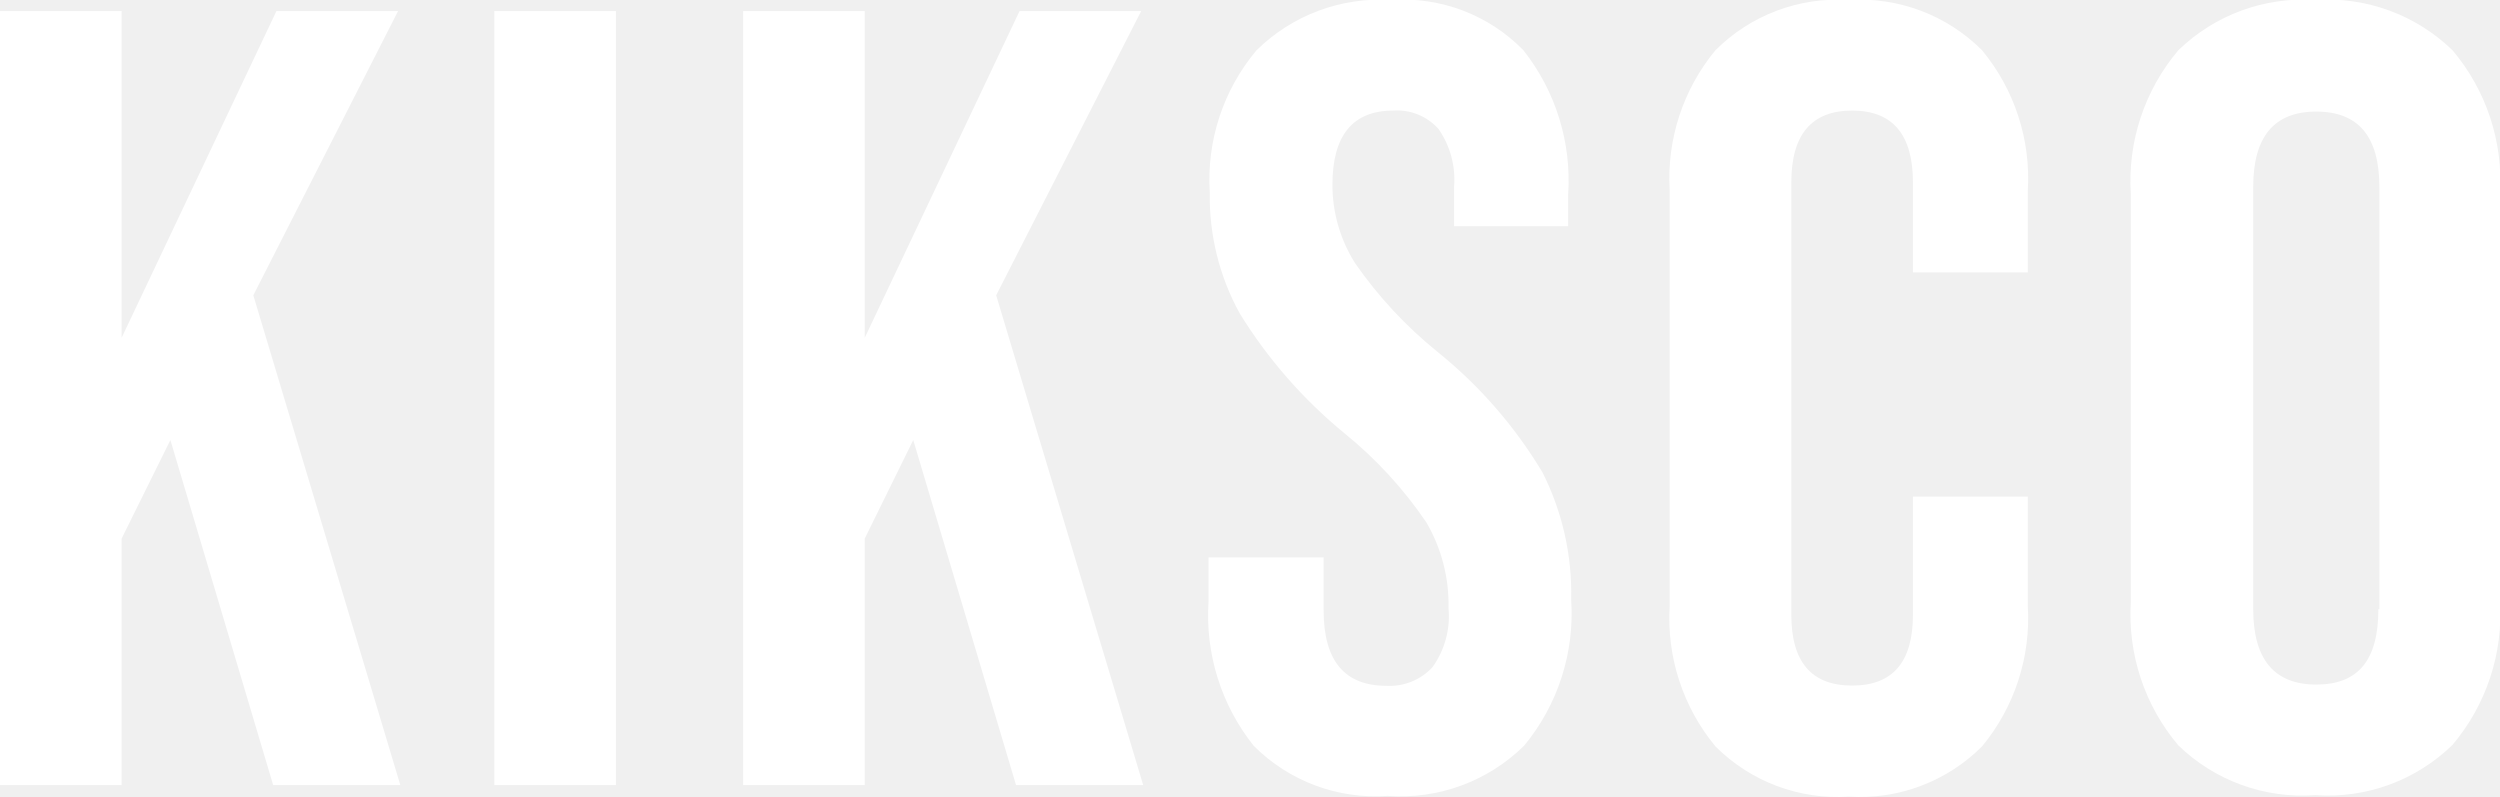
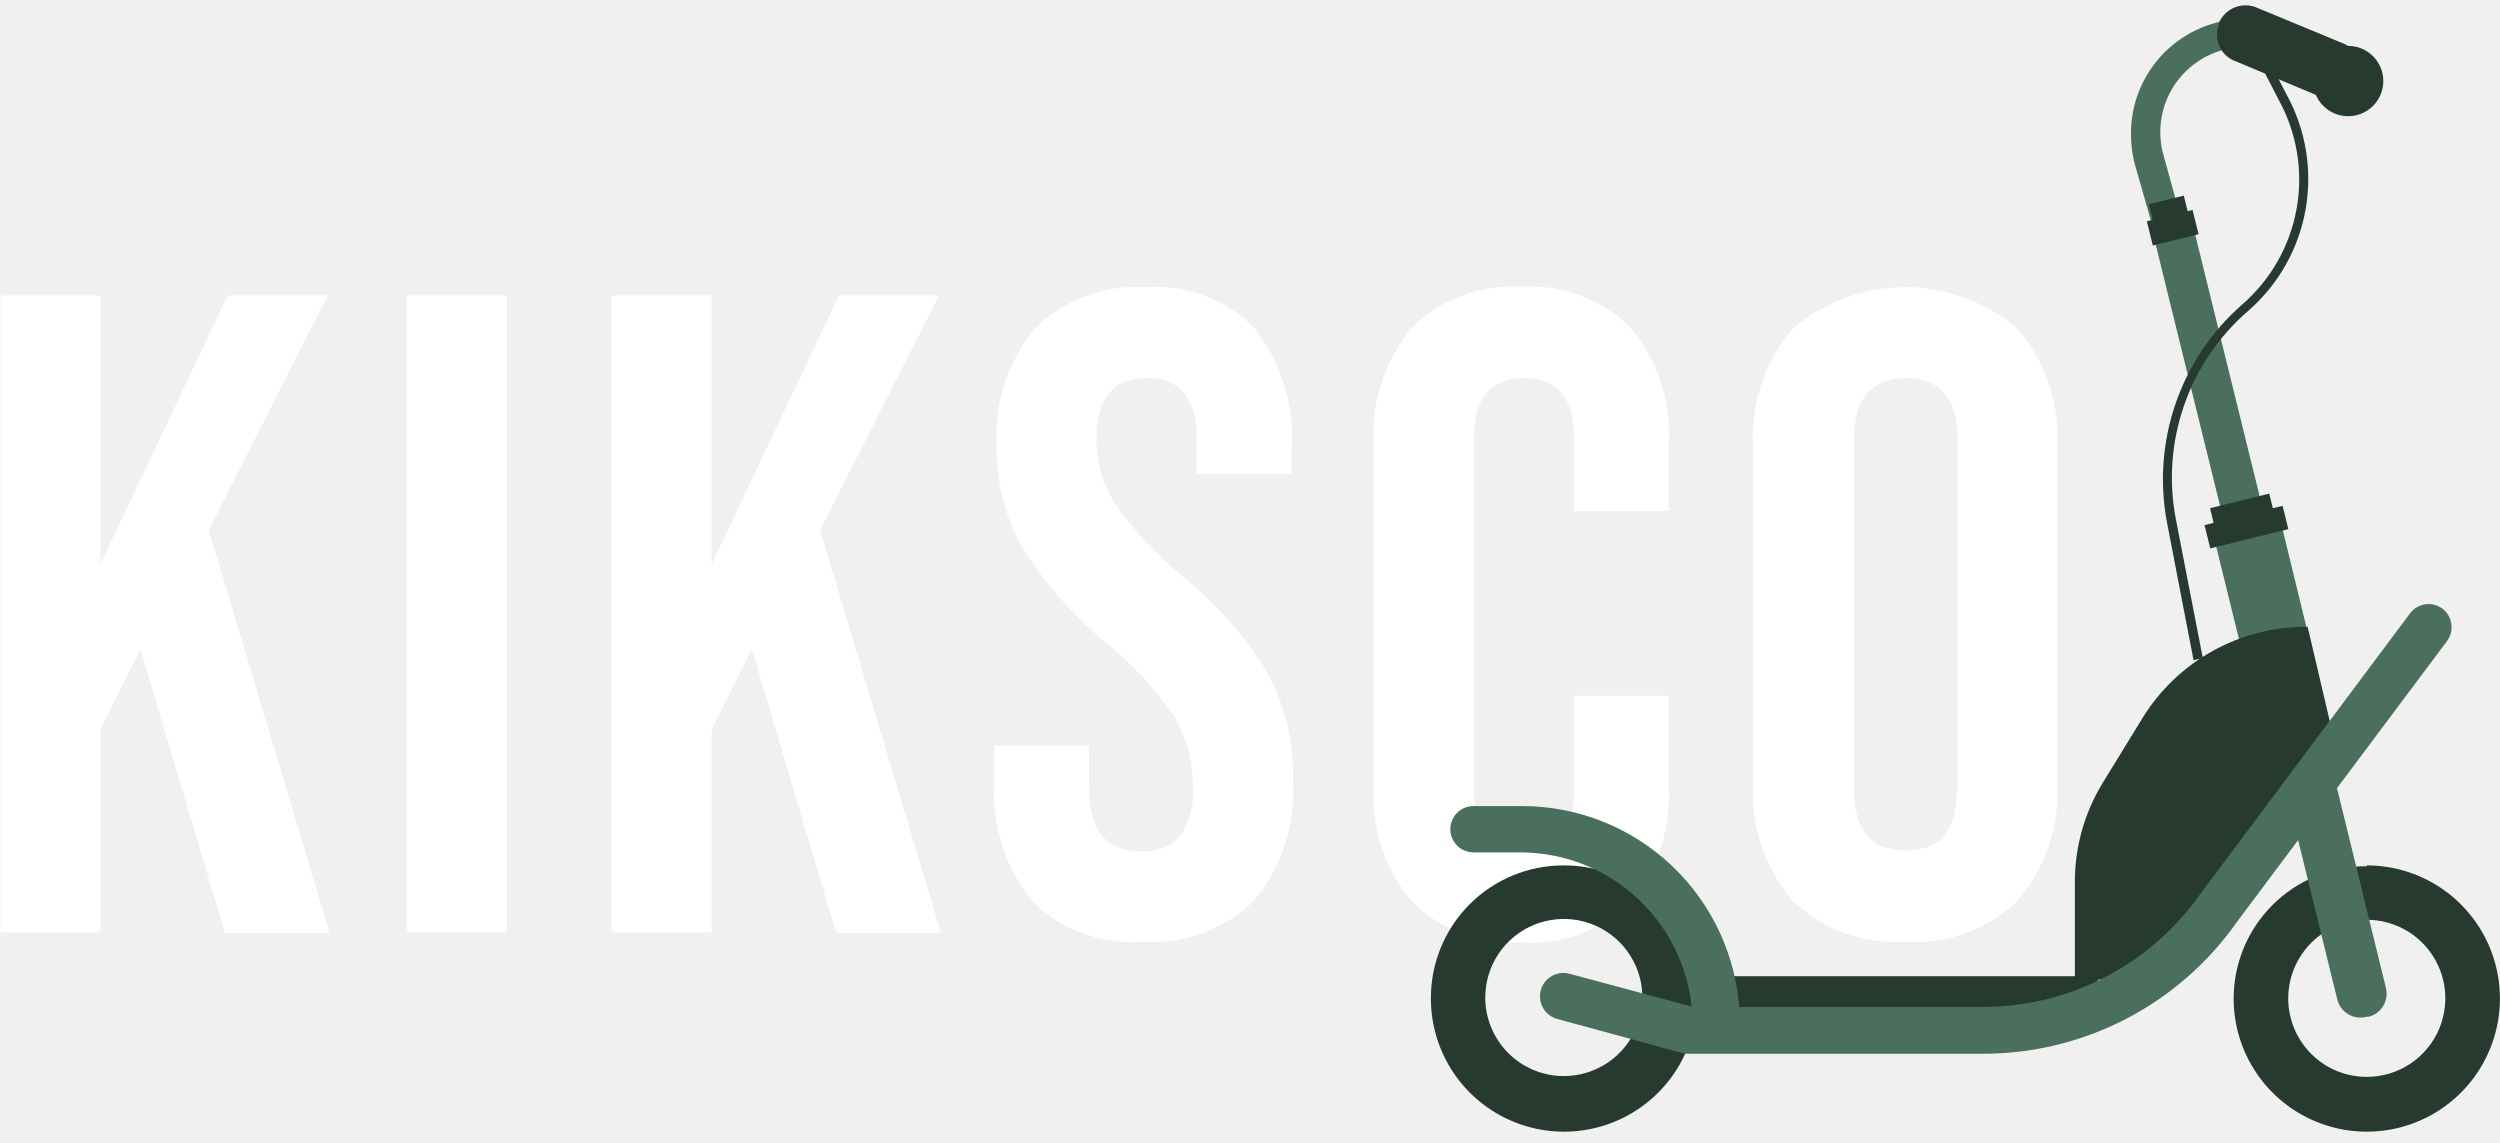
- <svg xmlns="http://www.w3.org/2000/svg" id="Layer_1" data-name="Layer 1" viewBox="0 0 99.48 31.68">
-   <defs>
-     <style>.cls-1{fill:#fff;}</style>
-   </defs>
-   <path class="cls-1" d="M0,.44H4.84v13L11,.44h4.84L10.08,11.75l5.85,19.49H10.87L6.78,17.51,4.84,21.43v9.81H0Z" />
-   <path class="cls-1" d="M19.67.44h4.84v30.8H19.67Z" />
-   <path class="cls-1" d="M29.57.44h4.84v13l6.16-13h4.84L39.64,11.75l5.85,19.49H40.43L36.34,17.51l-1.93,3.92v9.81H29.57Z" />
-   <path class="cls-1" d="M49.89,29.68a8.32,8.32,0,0,1-1.8-5.74V22.18h4.58v2.11c0,2,.83,3,2.5,3A2.32,2.32,0,0,0,57,26.55a3.48,3.48,0,0,0,.64-2.35,6.49,6.49,0,0,0-.88-3.41,16.49,16.49,0,0,0-3.25-3.54,19.22,19.22,0,0,1-4.18-4.78,9.61,9.61,0,0,1-1.19-4.81A8,8,0,0,1,50,2a7,7,0,0,1,5.36-2,6.69,6.69,0,0,1,5.26,2,8.36,8.36,0,0,1,1.78,5.74V9H57.86V7.44a3.53,3.53,0,0,0-.62-2.31,2.21,2.21,0,0,0-1.8-.73c-1.62,0-2.42,1-2.42,2.95a5.83,5.83,0,0,0,.9,3.12A17,17,0,0,0,57.2,14a18.1,18.1,0,0,1,4.18,4.8,10.67,10.67,0,0,1,1.14,5.06,8.25,8.25,0,0,1-1.87,5.81,7,7,0,0,1-5.43,2A6.84,6.84,0,0,1,49.89,29.68Z" />
-   <path class="cls-1" d="M68.26,29.7a8,8,0,0,1-1.82-5.59V7.57A8,8,0,0,1,68.26,2a6.87,6.87,0,0,1,5.31-2,6.87,6.87,0,0,1,5.3,2,8,8,0,0,1,1.82,5.59v3.25H76.12V7.26c0-1.91-.81-2.86-2.42-2.86s-2.42.95-2.42,2.86v17.2c0,1.88.8,2.82,2.42,2.82s2.42-.94,2.42-2.82v-4.7h4.57v4.35a8,8,0,0,1-1.82,5.59,6.87,6.87,0,0,1-5.3,2A6.87,6.87,0,0,1,68.26,29.7Z" />
-   <path class="cls-1" d="M86.68,29.66a8.07,8.07,0,0,1-1.89-5.72V7.74A8.07,8.07,0,0,1,86.68,2a7.13,7.13,0,0,1,5.45-2,7.14,7.14,0,0,1,5.46,2,8.07,8.07,0,0,1,1.89,5.72v16.2a8.07,8.07,0,0,1-1.89,5.72,7.1,7.1,0,0,1-5.46,2A7.09,7.09,0,0,1,86.68,29.66Zm8-5.42V7.44c0-2-.83-3-2.51-3s-2.51,1-2.51,3v16.8c0,2,.84,3,2.51,3S94.64,26.27,94.64,24.24Z" />
+ <svg xmlns="http://www.w3.org/2000/svg" width="175" height="80" viewBox="0 0 175 80" fill="none">
+   <path d="M0.021 20.681H7.025V39.493L15.939 20.681H22.943L14.608 37.106L23.073 65.31H15.751L9.832 45.441L7.025 51.071V65.267H0.021V20.681Z" fill="white" />
+   <path d="M28.486 20.681H35.49V65.252H28.486V20.681Z" fill="white" />
+   <path d="M42.812 20.681H49.817V39.493L58.731 20.681H65.735L57.4 37.106L65.865 65.31H58.543L52.624 45.441L49.817 51.071V65.267H42.812V20.681Z" fill="white" />
+   <path d="M72.233 63.053C70.351 60.709 69.416 57.745 69.613 54.746V52.199H76.241V55.253C76.241 58.147 77.457 59.594 79.874 59.594C80.373 59.628 80.874 59.552 81.342 59.372C81.809 59.192 82.232 58.912 82.58 58.552C83.28 57.558 83.608 56.349 83.506 55.137C83.535 53.407 83.095 51.702 82.233 50.202C80.917 48.275 79.328 46.549 77.515 45.079C75.137 43.122 73.094 40.791 71.466 38.177C70.309 36.031 69.726 33.624 69.773 31.187C69.587 28.215 70.545 25.285 72.45 22.996C73.468 21.993 74.686 21.216 76.026 20.717C77.365 20.218 78.795 20.009 80.221 20.102C81.624 20.003 83.031 20.21 84.346 20.71C85.661 21.209 86.85 21.99 87.833 22.996C89.688 25.358 90.605 28.321 90.409 31.317V33.155H83.752V30.811C83.855 29.628 83.543 28.446 82.869 27.468C82.536 27.114 82.128 26.841 81.674 26.668C81.221 26.495 80.734 26.427 80.25 26.469C77.92 26.469 76.748 27.916 76.748 30.738C76.742 32.337 77.194 33.904 78.05 35.253C79.388 37.164 80.986 38.878 82.797 40.347C85.212 42.283 87.26 44.636 88.846 47.294C90.001 49.558 90.573 52.075 90.51 54.616C90.709 57.661 89.741 60.667 87.804 63.024C86.775 64.041 85.539 64.825 84.181 65.324C82.823 65.823 81.374 66.026 79.931 65.918C78.517 66.025 77.097 65.825 75.768 65.33C74.439 64.835 73.233 64.058 72.233 63.053Z" fill="white" />
+   <path d="M98.817 63.082C96.93 60.825 95.981 57.929 96.168 54.992V31.057C95.983 28.121 96.931 25.225 98.817 22.967C99.815 21.966 101.015 21.189 102.338 20.69C103.661 20.191 105.076 19.98 106.486 20.073C107.897 19.98 109.312 20.189 110.635 20.689C111.958 21.188 113.159 21.965 114.156 22.967C116.042 25.225 116.99 28.121 116.805 31.057V35.774H110.177V30.608C110.177 27.858 109.019 26.469 106.675 26.469C104.33 26.469 103.173 27.916 103.173 30.608V55.513C103.173 58.219 104.345 59.58 106.675 59.58C109.004 59.58 110.177 58.219 110.177 55.513V48.697H116.805V54.992C116.991 57.929 116.043 60.825 114.156 63.082C113.159 64.084 111.958 64.861 110.635 65.36C109.312 65.859 107.897 66.07 106.486 65.976C105.076 66.069 103.661 65.858 102.338 65.359C101.015 64.86 99.815 64.083 98.817 63.082Z" fill="white" />
+   <path d="M125.458 63.024C123.512 60.721 122.532 57.755 122.723 54.746V31.317C122.531 28.308 123.511 25.341 125.458 23.04C127.651 21.143 130.454 20.1 133.353 20.1C136.252 20.1 139.054 21.143 141.247 23.04C143.207 25.335 144.194 28.305 143.996 31.317V54.746C144.194 57.758 143.207 60.729 141.247 63.024C140.211 64.036 138.972 64.817 137.613 65.315C136.254 65.814 134.804 66.02 133.36 65.918C131.913 66.021 130.461 65.816 129.099 65.317C127.737 64.818 126.497 64.037 125.458 63.024ZM137.036 55.195V30.811C137.036 27.916 135.82 26.469 133.403 26.469C130.986 26.469 129.771 27.916 129.771 30.811V55.195C129.771 58.089 130.986 59.536 133.403 59.536C135.82 59.536 136.992 58.118 136.992 55.195H137.036Z" fill="white" />
+   <path d="M149.437 11.491C149.287 10.919 149.2 10.332 149.177 9.74C149.07 7.623 149.807 5.55 151.225 3.974C152.644 2.398 154.629 1.448 156.745 1.333L156.876 3.315C156.439 3.313 156.005 3.376 155.588 3.503C154.83 3.714 154.121 4.072 153.502 4.557C152.884 5.043 152.367 5.646 151.982 6.332C151.597 7.018 151.352 7.773 151.261 8.554C151.169 9.336 151.233 10.127 151.449 10.884L153.707 19.06L151.767 19.639L149.437 11.491Z" fill="#4A6F5D" />
+   <path d="M146.847 68.335H120.205V71.244H146.847V68.335Z" fill="#273A30" />
+   <path d="M100.162 69.883C100.16 71.728 100.704 73.532 101.727 75.067C102.75 76.601 104.205 77.798 105.909 78.505C107.612 79.212 109.487 79.398 111.297 79.039C113.106 78.68 114.768 77.792 116.072 76.488C117.376 75.183 118.264 73.522 118.623 71.712C118.982 69.903 118.797 68.028 118.089 66.325C117.382 64.621 116.185 63.166 114.651 62.143C113.116 61.12 111.312 60.575 109.468 60.578C108.245 60.574 107.033 60.812 105.902 61.279C104.771 61.745 103.744 62.43 102.879 63.295C102.015 64.16 101.329 65.187 100.863 66.318C100.397 67.449 100.159 68.66 100.162 69.883ZM109.468 75.325C108.009 75.325 106.61 74.745 105.579 73.714C104.548 72.683 103.968 71.284 103.968 69.826C103.968 68.738 104.291 67.675 104.895 66.77C105.499 65.866 106.358 65.161 107.363 64.745C108.368 64.329 109.474 64.22 110.54 64.432C111.607 64.644 112.587 65.168 113.356 65.937C114.125 66.706 114.649 67.686 114.861 68.753C115.073 69.819 114.964 70.925 114.548 71.93C114.132 72.935 113.427 73.794 112.523 74.398C111.618 75.002 110.555 75.325 109.468 75.325Z" fill="#273A30" />
+   <path d="M165.674 60.636C164.455 60.63 163.246 60.865 162.118 61.327C160.989 61.789 159.963 62.469 159.097 63.328C158.232 64.186 157.544 65.207 157.073 66.332C156.603 67.457 156.359 68.664 156.355 69.883C156.352 71.727 156.896 73.531 157.918 75.065C158.941 76.6 160.395 77.796 162.098 78.504C163.801 79.211 165.675 79.398 167.484 79.04C169.292 78.682 170.954 77.796 172.259 76.493C173.564 75.19 174.453 73.529 174.814 71.721C175.175 69.913 174.991 68.038 174.286 66.335C173.581 64.631 172.386 63.175 170.854 62.15C169.321 61.125 167.518 60.578 165.674 60.578V60.636ZM165.674 75.382C164.216 75.382 162.817 74.803 161.786 73.772C160.755 72.74 160.175 71.342 160.175 69.883C160.175 68.796 160.498 67.733 161.102 66.828C161.706 65.924 162.565 65.219 163.57 64.803C164.575 64.387 165.68 64.278 166.747 64.49C167.814 64.702 168.794 65.226 169.563 65.995C170.332 66.764 170.856 67.744 171.068 68.811C171.28 69.877 171.171 70.983 170.755 71.988C170.339 72.993 169.634 73.852 168.729 74.456C167.825 75.06 166.762 75.382 165.674 75.382Z" fill="#273A30" />
+   <path d="M153.364 15.209L150.596 15.891L156.024 37.923L158.792 37.241L153.364 15.209Z" fill="#4A6F5D" />
+   <path d="M153.481 14.696L150.278 15.485L150.697 17.185L153.9 16.396L153.481 14.696Z" fill="#273A30" />
+   <path d="M152.866 13.692L150.421 14.294L150.715 15.489L153.16 14.886L152.866 13.692Z" fill="#273A30" />
+   <path d="M154.864 37.164L159.524 35.991L163.46 52.17L159.452 55.788L154.864 37.164Z" fill="#4A6F5D" />
+   <path d="M159.782 35.409L154.316 36.756L154.718 38.386L160.184 37.039L159.782 35.409Z" fill="#273A30" />
+   <path d="M158.846 34.552L154.701 35.573L154.995 36.768L159.14 35.746L158.846 34.552Z" fill="#273A30" />
+   <path d="M161.854 48.09L167.02 69.174C167.121 69.6 167.05 70.048 166.822 70.422C166.595 70.796 166.229 71.065 165.805 71.171H165.674C165.458 71.232 165.231 71.248 165.008 71.218C164.785 71.189 164.57 71.114 164.376 70.999C164.183 70.884 164.015 70.731 163.882 70.549C163.75 70.367 163.655 70.161 163.605 69.941L158.424 48.856C158.364 48.64 158.348 48.413 158.377 48.19C158.407 47.967 158.482 47.752 158.597 47.559C158.712 47.365 158.865 47.197 159.046 47.065C159.228 46.932 159.435 46.837 159.654 46.787H159.784C160.231 46.687 160.7 46.768 161.087 47.012C161.475 47.256 161.75 47.643 161.854 48.09Z" fill="#4A6F5D" />
+   <path d="M155.327 1.723V1.593C155.435 1.344 155.592 1.12 155.788 0.932C155.985 0.745 156.217 0.6 156.47 0.504C156.724 0.408 156.994 0.364 157.265 0.375C157.536 0.385 157.802 0.45 158.048 0.566L164.126 3.084C164.596 3.302 164.965 3.692 165.156 4.174C165.347 4.656 165.346 5.193 165.153 5.674V5.804C164.935 6.274 164.545 6.643 164.063 6.834C163.581 7.025 163.044 7.024 162.563 6.832L156.557 4.314C156.302 4.231 156.065 4.098 155.863 3.921C155.661 3.744 155.498 3.527 155.382 3.284C155.267 3.042 155.203 2.778 155.193 2.509C155.184 2.241 155.229 1.973 155.327 1.723Z" fill="#273A30" />
+   <path d="M164.372 8.134C165.731 8.134 166.832 7.033 166.832 5.674C166.832 4.315 165.731 3.214 164.372 3.214C163.013 3.214 161.912 4.315 161.912 5.674C161.912 7.033 163.013 8.134 164.372 8.134Z" fill="#273A30" />
+   <path d="M163.475 52.156L152.158 67.742L145.241 68.841V61.794C145.227 59.334 145.899 56.919 147.18 54.819L149.958 50.289C151.17 48.312 152.874 46.682 154.903 45.559C156.931 44.435 159.217 43.856 161.536 43.878L163.475 52.156Z" fill="#273A30" />
+   <path d="M117.948 73.762L109.019 71.331C108.599 71.219 108.24 70.945 108.021 70.57C107.803 70.194 107.743 69.746 107.854 69.326C107.965 68.906 108.239 68.547 108.615 68.329C108.991 68.11 109.438 68.05 109.858 68.161L118.541 70.491H138.7C141.687 70.505 144.634 69.8 147.292 68.435C149.949 67.069 152.239 65.085 153.967 62.648L168.713 42.923C168.972 42.584 169.354 42.36 169.777 42.3C170.199 42.24 170.628 42.35 170.971 42.605C171.311 42.866 171.536 43.251 171.595 43.676C171.655 44.101 171.545 44.532 171.289 44.877L156.601 64.514C154.591 67.382 151.917 69.721 148.807 71.331C145.698 72.941 142.245 73.775 138.743 73.762H117.948Z" fill="#4A6F5D" />
+   <path d="M118.469 71.113C118.309 68.027 116.972 65.118 114.732 62.989C112.491 60.859 109.52 59.67 106.429 59.667H103.144C102.714 59.667 102.301 59.496 101.998 59.192C101.694 58.888 101.523 58.476 101.523 58.046C101.523 57.616 101.694 57.204 101.998 56.9C102.301 56.596 102.714 56.425 103.144 56.425H106.501C110.418 56.413 114.189 57.909 117.032 60.604C119.875 63.298 121.571 66.984 121.768 70.896C121.776 71.326 121.618 71.742 121.327 72.057C121.036 72.373 120.634 72.563 120.205 72.59C119.787 72.594 119.38 72.447 119.061 72.176C118.742 71.905 118.532 71.528 118.469 71.113Z" fill="#4A6F5D" />
+   <path d="M151.695 36.599C151.163 33.819 151.366 30.947 152.285 28.269C153.204 25.591 154.806 23.2 156.934 21.332C158.945 19.595 160.298 17.218 160.764 14.601C161.231 11.985 160.783 9.287 159.495 6.962L158.525 5.081L159.104 4.762L160.074 6.643C161.417 9.094 161.88 11.931 161.388 14.682C160.896 17.433 159.477 19.933 157.368 21.766C155.314 23.542 153.766 25.829 152.879 28.396C151.992 30.962 151.798 33.717 152.317 36.382L154.199 46.078L153.547 46.208L151.695 36.599Z" fill="#273A30" />
</svg>
